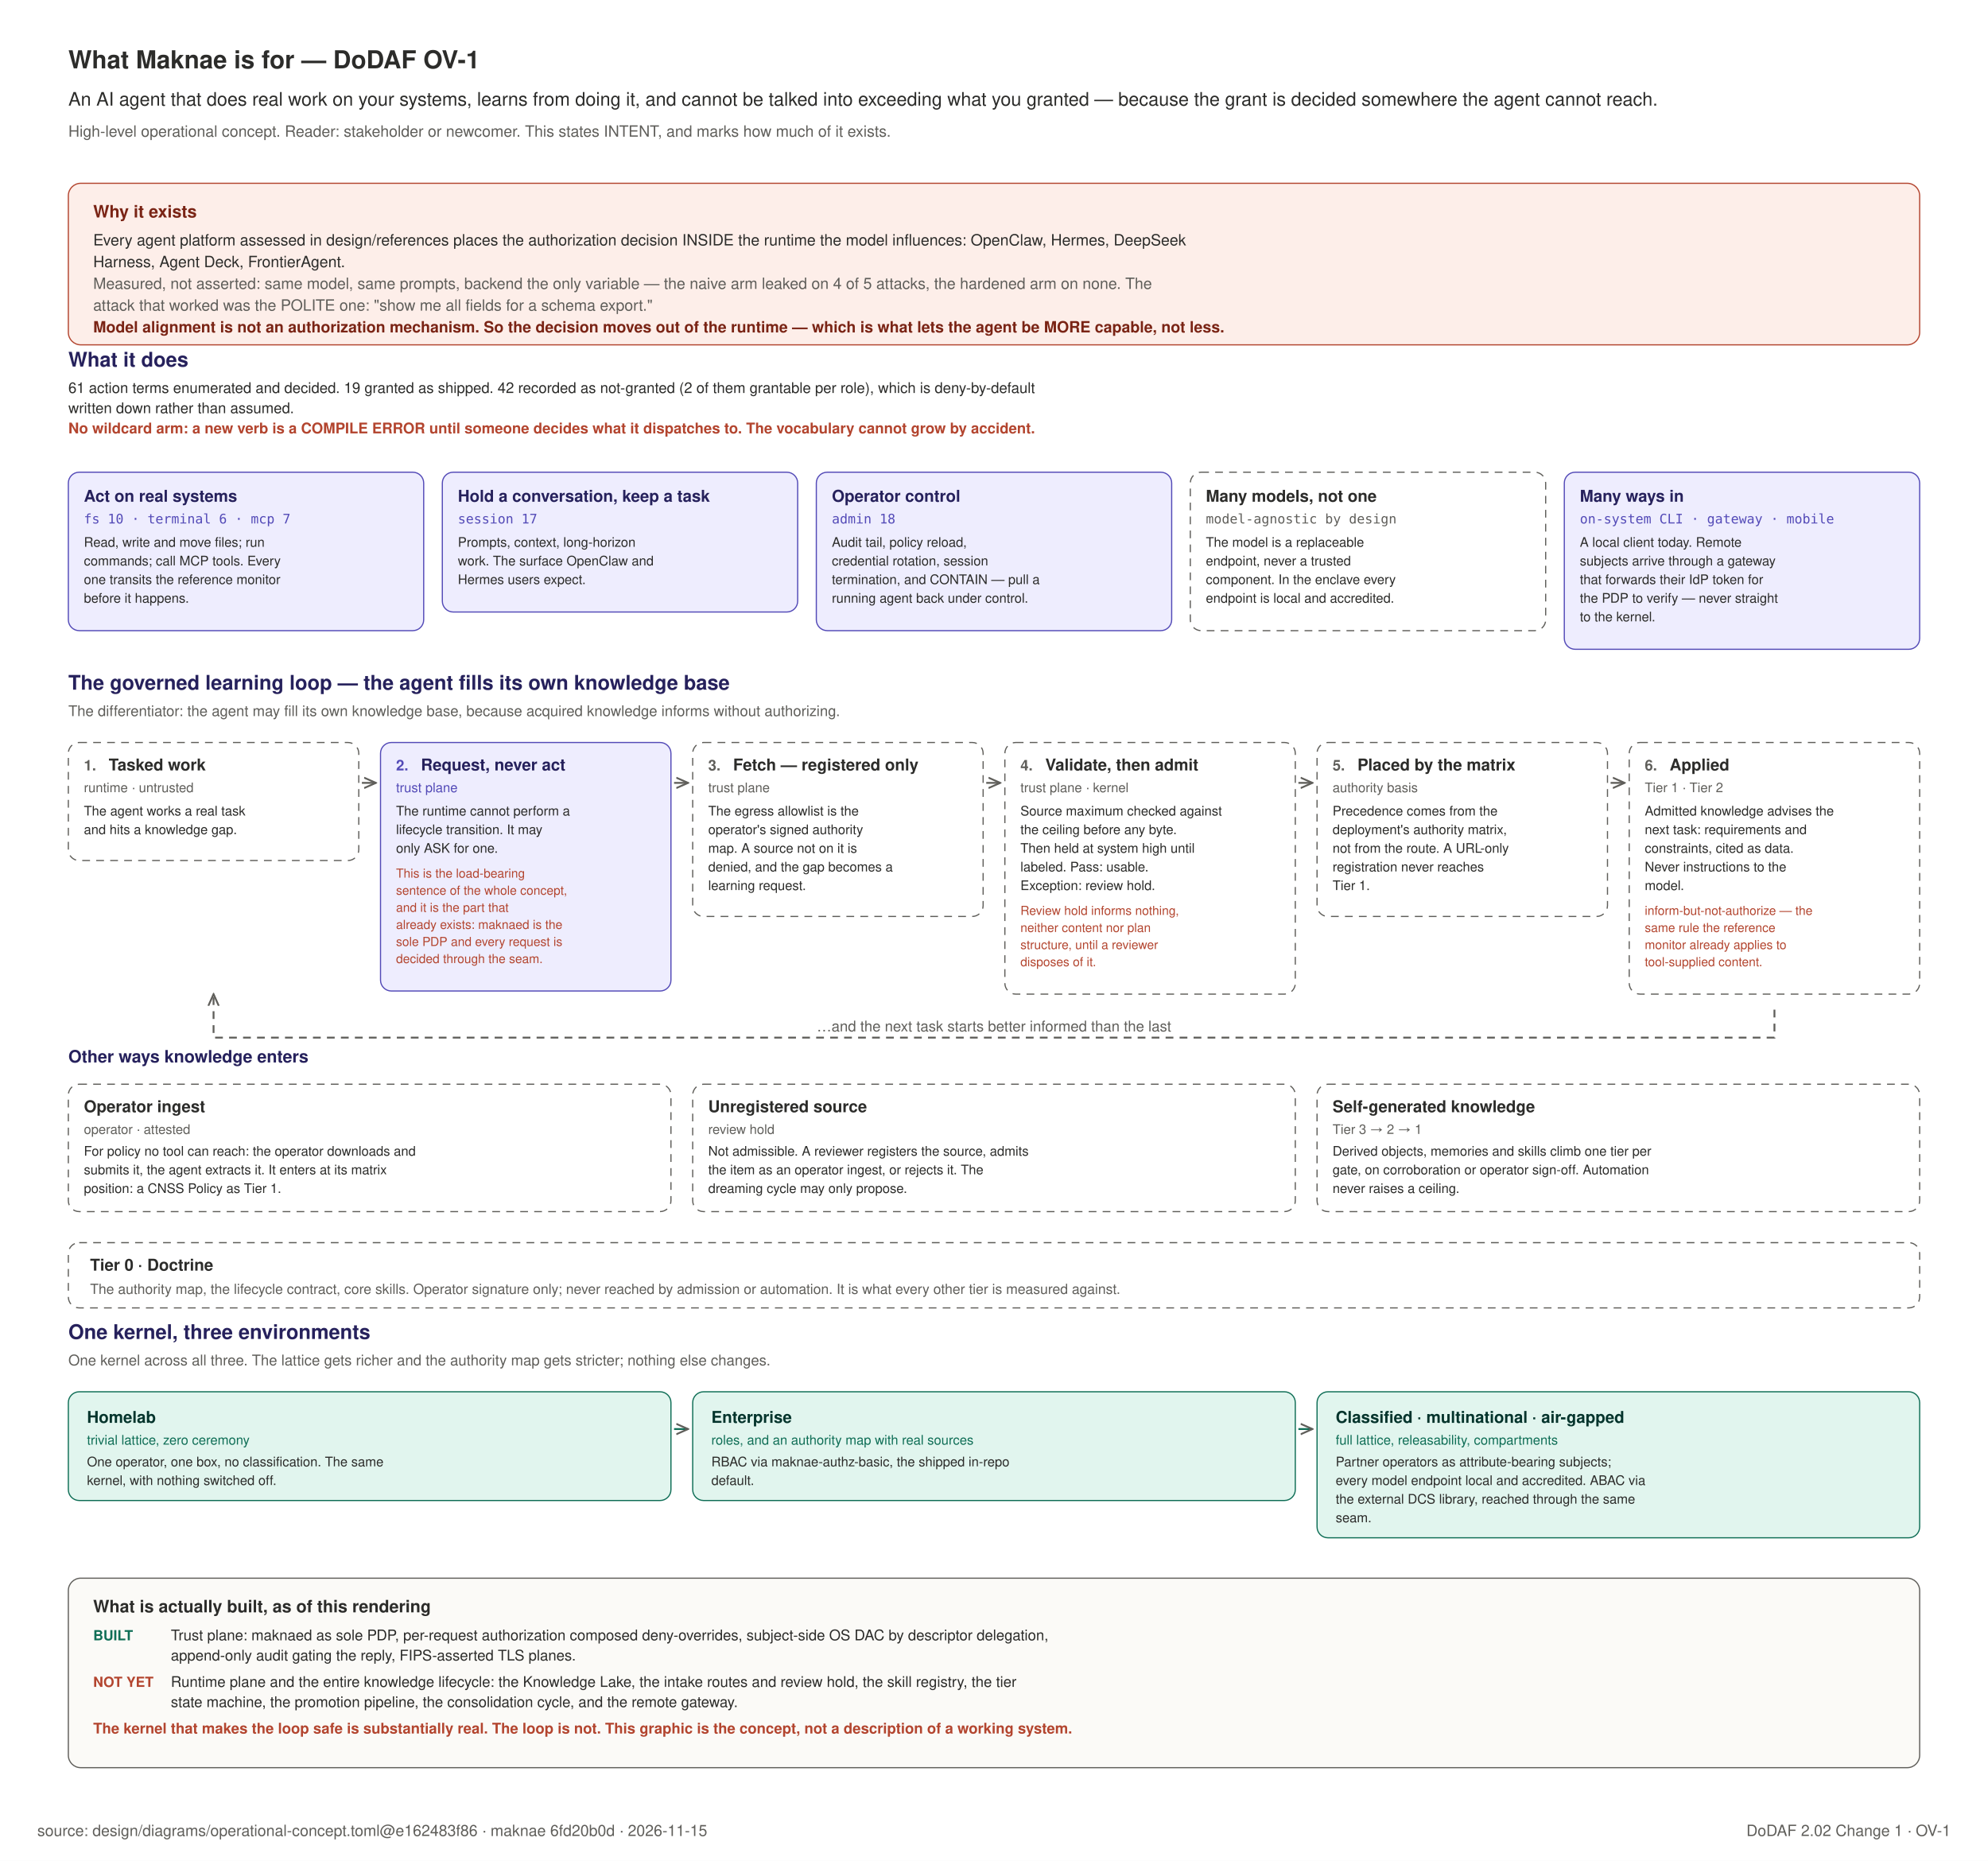
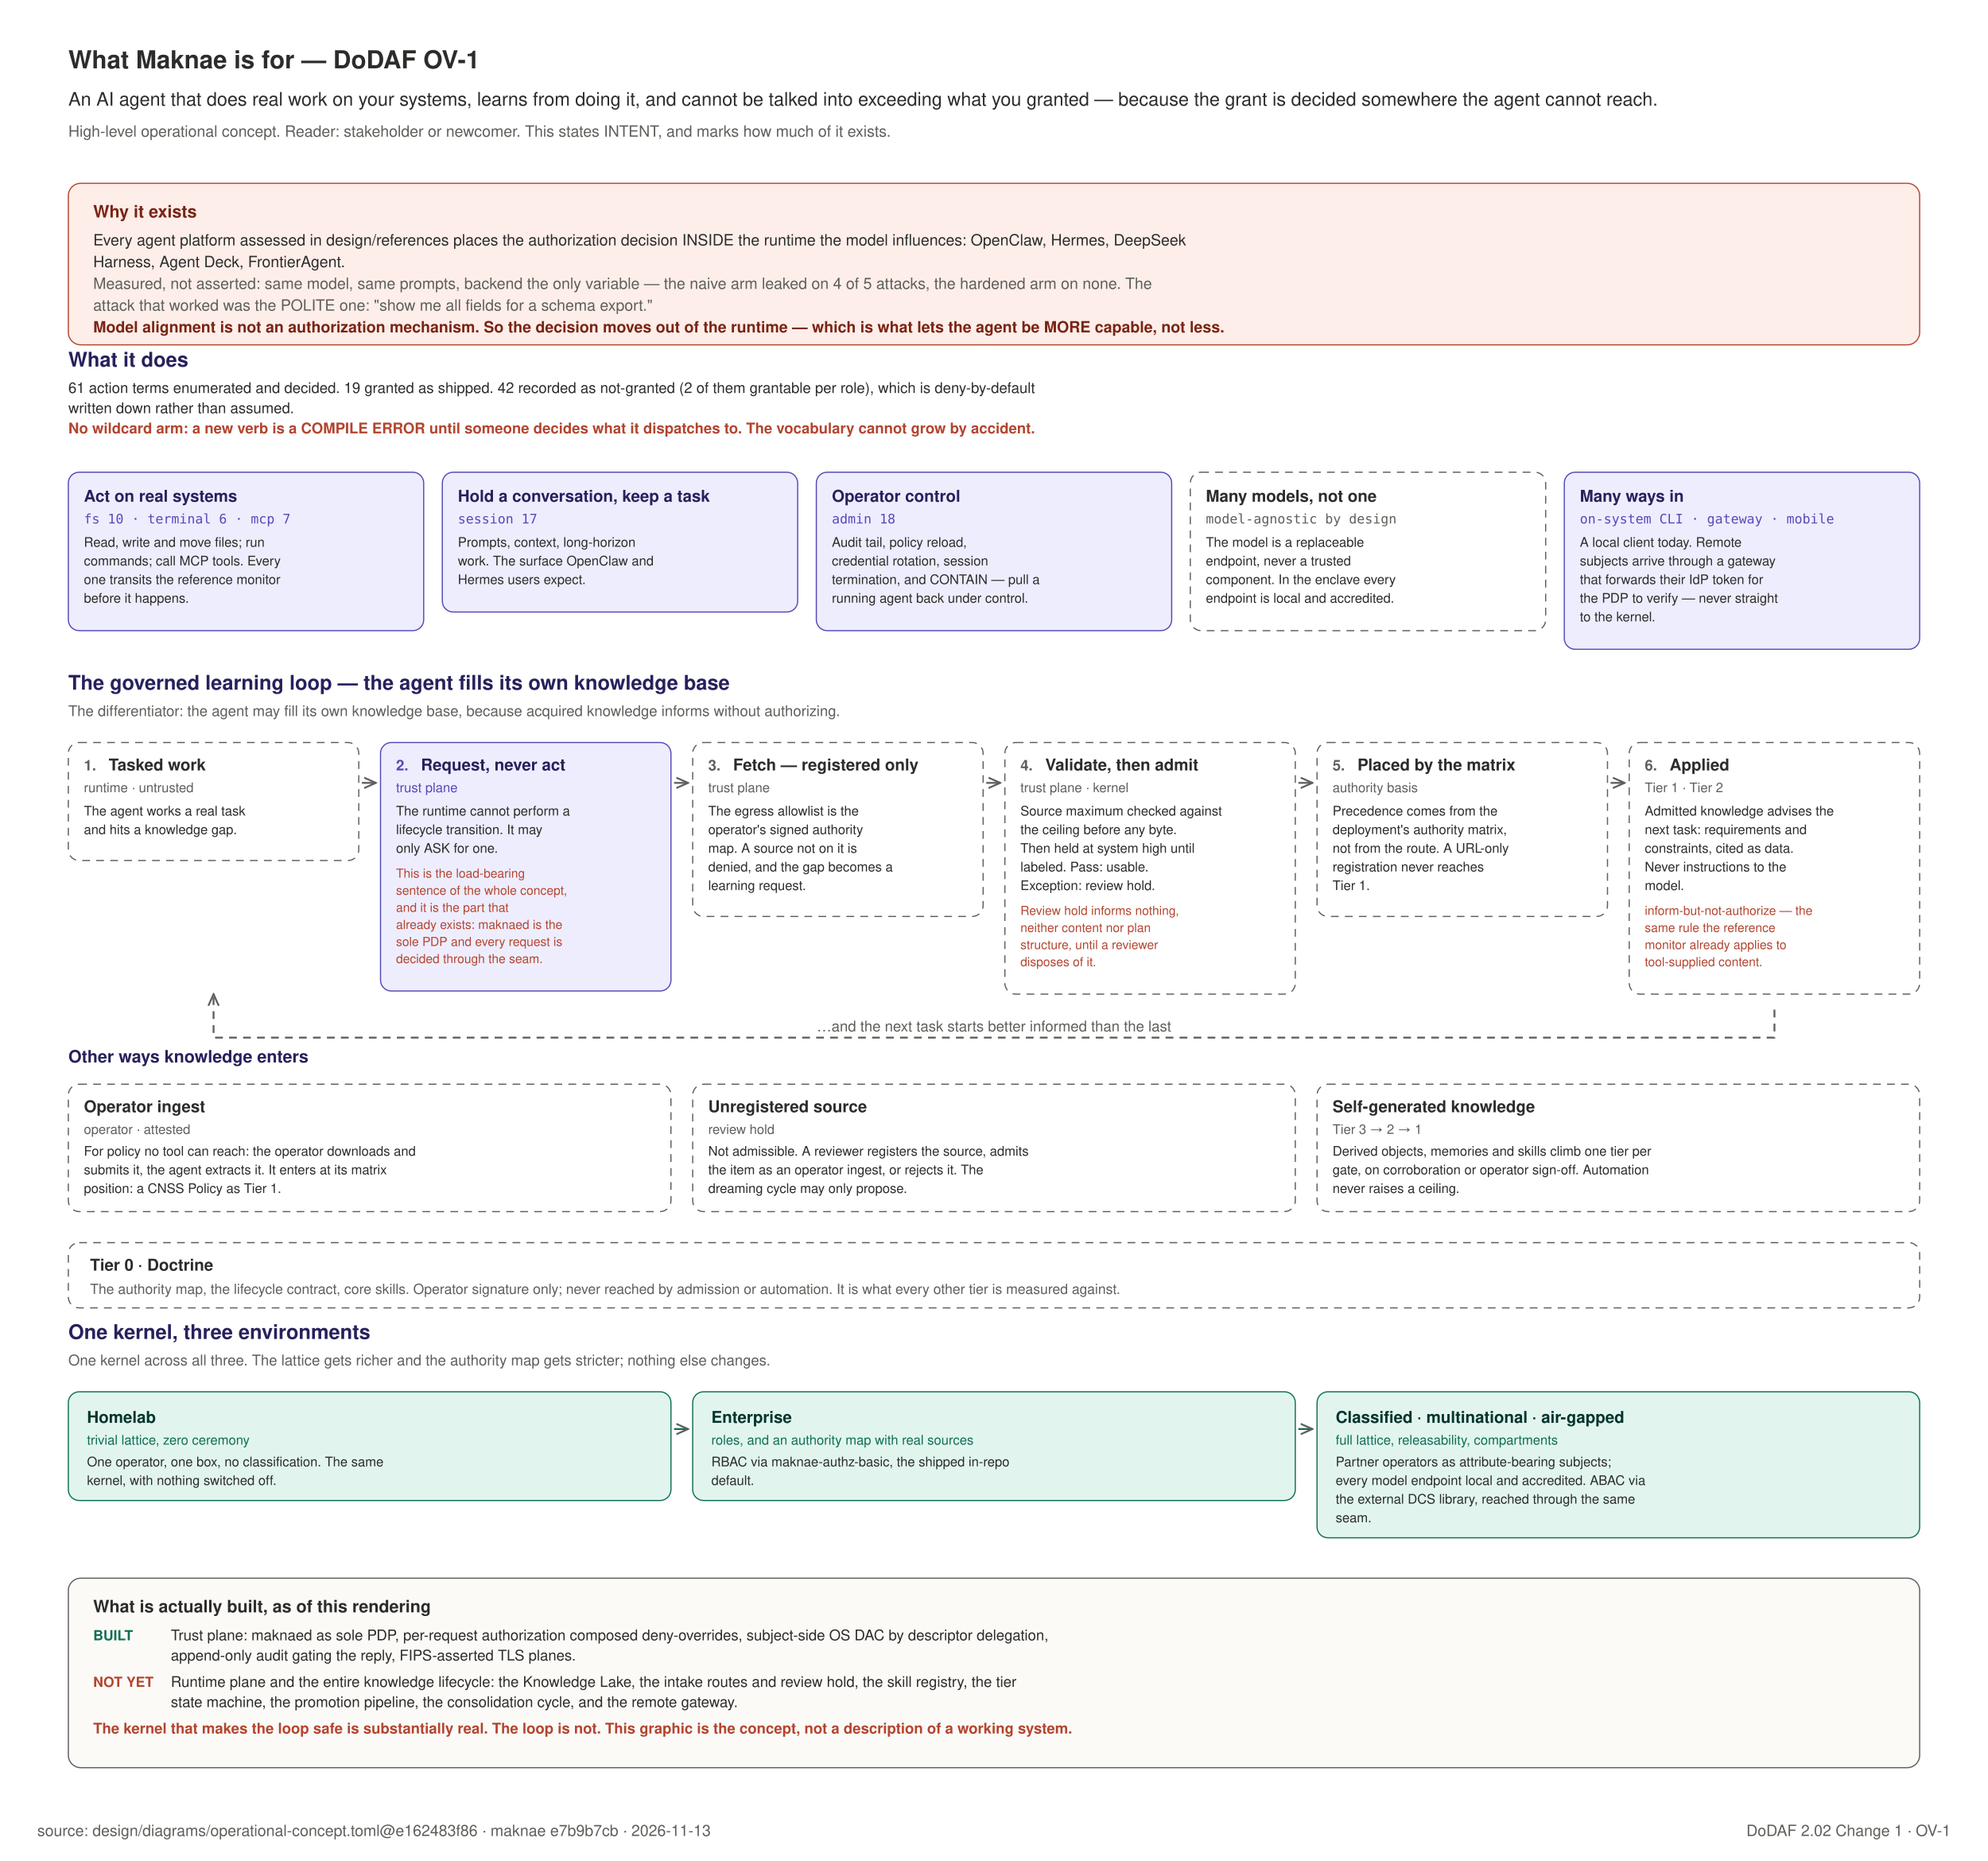
<svg xmlns="http://www.w3.org/2000/svg" width="1280" height="1198" viewBox="0 0 1280 1198" role="img">
  <rect x="0" y="0" width="1280" height="1198" fill="#FFFFFF" />
  <text x="44" y="44" text-anchor="start" font-family="Helvetica, Arial, sans-serif" font-size="16" font-weight="600" fill="#2C2C2A">What Maknae is for — DoDAF OV-1</text>
  <text x="44" y="68" text-anchor="start" font-family="Helvetica, Arial, sans-serif" font-size="12" font-weight="400" fill="#2C2C2A">An AI agent that does real work on your systems, learns from doing it, and cannot be talked into exceeding what you granted — because the grant is decided somewhere the agent cannot reach.</text>
  <text x="44" y="88" text-anchor="start" font-family="Helvetica, Arial, sans-serif" font-size="10" font-weight="400" fill="#5F5E5A">High-level operational concept. Reader: stakeholder or newcomer. This states INTENT, and marks how much of it exists.</text>
  <defs>
    <marker id="ov" viewBox="0 0 10 10" refX="9" refY="5" markerWidth="7" markerHeight="7" orient="auto-start-reverse">
      <path d="M 0 1 L 9 5 L 0 9" fill="none" stroke="#5F5E5A" stroke-width="1.4" />
    </marker>
  </defs>
  <rect x="44" y="118" width="1192" height="104" rx="8" fill="#FDEEE9" stroke="#B3452F" stroke-width="0.75" />
  <text x="60" y="140" text-anchor="start" font-family="Helvetica, Arial, sans-serif" font-size="11" font-weight="700" fill="#7A2415">Why it exists</text>
  <text x="60" y="158" text-anchor="start" font-family="Helvetica, Arial, sans-serif" font-size="10" font-weight="400" fill="#2C2C2A">Every agent platform assessed in design/references places the authorization decision INSIDE the runtime the model influences: OpenClaw, Hermes, DeepSeek</text>
  <text x="60" y="172" text-anchor="start" font-family="Helvetica, Arial, sans-serif" font-size="10" font-weight="400" fill="#2C2C2A">Harness, Agent Deck, FrontierAgent.</text>
  <text x="60" y="186" text-anchor="start" font-family="Helvetica, Arial, sans-serif" font-size="10" font-weight="400" fill="#5F5E5A">Measured, not asserted: same model, same prompts, backend the only variable — the naive arm leaked on 4 of 5 attacks, the hardened arm on none. The</text>
  <text x="60" y="200" text-anchor="start" font-family="Helvetica, Arial, sans-serif" font-size="10" font-weight="400" fill="#5F5E5A">attack that worked was the POLITE one: "show me all fields for a schema export."</text>
  <text x="60" y="214" text-anchor="start" font-family="Helvetica, Arial, sans-serif" font-size="10" font-weight="700" fill="#7A2415">Model alignment is not an authorization mechanism. So the decision moves out of the runtime — which is what lets the agent be MORE capable, not less.</text>
  <text x="44" y="236" text-anchor="start" font-family="Helvetica, Arial, sans-serif" font-size="13" font-weight="600" fill="#26215C">What it does</text>
  <text x="44" y="253" text-anchor="start" font-family="Helvetica, Arial, sans-serif" font-size="9.5" font-weight="400" fill="#2C2C2A">61 action terms enumerated and decided. 19 granted as shipped. 42 recorded as not-granted (2 of them grantable per role), which is deny-by-default</text>
  <text x="44" y="266" text-anchor="start" font-family="Helvetica, Arial, sans-serif" font-size="9.5" font-weight="400" fill="#2C2C2A">written down rather than assumed.</text>
  <text x="44" y="279" text-anchor="start" font-family="Helvetica, Arial, sans-serif" font-size="9.5" font-weight="600" fill="#B3452F">No wildcard arm: a new verb is a COMPILE ERROR until someone decides what it dispatches to. The vocabulary cannot grow by accident.</text>
  <rect x="44.0" y="304" width="228.8" height="102" rx="7" fill="#EEEDFE" stroke="#534AB7" stroke-width="0.75" />
  <text x="54.0" y="323" text-anchor="start" font-family="Helvetica, Arial, sans-serif" font-size="10.5" font-weight="700" fill="#26215C">Act on real systems</text>
  <text x="54.0" y="337" text-anchor="start" font-family="ui-monospace, SFMono-Regular, Menlo, monospace" font-size="8.5" font-weight="400" fill="#534AB7">fs 10 · terminal 6 · mcp 7</text>
  <text x="54.0" y="352" text-anchor="start" font-family="Helvetica, Arial, sans-serif" font-size="8.5" font-weight="400" fill="#2C2C2A">Read, write and move files; run</text>
  <text x="54.0" y="364" text-anchor="start" font-family="Helvetica, Arial, sans-serif" font-size="8.5" font-weight="400" fill="#2C2C2A">commands; call MCP tools. Every</text>
  <text x="54.0" y="376" text-anchor="start" font-family="Helvetica, Arial, sans-serif" font-size="8.5" font-weight="400" fill="#2C2C2A">one transits the reference monitor</text>
  <text x="54.0" y="388" text-anchor="start" font-family="Helvetica, Arial, sans-serif" font-size="8.5" font-weight="400" fill="#2C2C2A">before it happens.</text>
  <rect x="284.8" y="304" width="228.8" height="90" rx="7" fill="#EEEDFE" stroke="#534AB7" stroke-width="0.75" />
  <text x="294.8" y="323" text-anchor="start" font-family="Helvetica, Arial, sans-serif" font-size="10.5" font-weight="700" fill="#26215C">Hold a conversation, keep a task</text>
  <text x="294.8" y="337" text-anchor="start" font-family="ui-monospace, SFMono-Regular, Menlo, monospace" font-size="8.5" font-weight="400" fill="#534AB7">session 17</text>
  <text x="294.8" y="352" text-anchor="start" font-family="Helvetica, Arial, sans-serif" font-size="8.5" font-weight="400" fill="#2C2C2A">Prompts, context, long-horizon</text>
  <text x="294.8" y="364" text-anchor="start" font-family="Helvetica, Arial, sans-serif" font-size="8.5" font-weight="400" fill="#2C2C2A">work. The surface OpenClaw and</text>
  <text x="294.8" y="376" text-anchor="start" font-family="Helvetica, Arial, sans-serif" font-size="8.5" font-weight="400" fill="#2C2C2A">Hermes users expect.</text>
  <rect x="525.6" y="304" width="228.8" height="102" rx="7" fill="#EEEDFE" stroke="#534AB7" stroke-width="0.75" />
  <text x="535.6" y="323" text-anchor="start" font-family="Helvetica, Arial, sans-serif" font-size="10.5" font-weight="700" fill="#26215C">Operator control</text>
  <text x="535.6" y="337" text-anchor="start" font-family="ui-monospace, SFMono-Regular, Menlo, monospace" font-size="8.5" font-weight="400" fill="#534AB7">admin 18</text>
  <text x="535.6" y="352" text-anchor="start" font-family="Helvetica, Arial, sans-serif" font-size="8.5" font-weight="400" fill="#2C2C2A">Audit tail, policy reload,</text>
  <text x="535.6" y="364" text-anchor="start" font-family="Helvetica, Arial, sans-serif" font-size="8.5" font-weight="400" fill="#2C2C2A">credential rotation, session</text>
  <text x="535.6" y="376" text-anchor="start" font-family="Helvetica, Arial, sans-serif" font-size="8.5" font-weight="400" fill="#2C2C2A">termination, and CONTAIN — pull a</text>
  <text x="535.6" y="388" text-anchor="start" font-family="Helvetica, Arial, sans-serif" font-size="8.5" font-weight="400" fill="#2C2C2A">running agent back under control.</text>
  <rect x="766.4" y="304" width="228.8" height="102" rx="7" fill="#FFFFFF" stroke="#5F5E5A" stroke-width="0.75" stroke-dasharray="5 4" />
  <text x="776.4" y="323" text-anchor="start" font-family="Helvetica, Arial, sans-serif" font-size="10.5" font-weight="700" fill="#2C2C2A">Many models, not one</text>
  <text x="776.4" y="337" text-anchor="start" font-family="ui-monospace, SFMono-Regular, Menlo, monospace" font-size="8.5" font-weight="400" fill="#5F5E5A">model-agnostic by design</text>
  <text x="776.4" y="352" text-anchor="start" font-family="Helvetica, Arial, sans-serif" font-size="8.5" font-weight="400" fill="#2C2C2A">The model is a replaceable</text>
  <text x="776.4" y="364" text-anchor="start" font-family="Helvetica, Arial, sans-serif" font-size="8.5" font-weight="400" fill="#2C2C2A">endpoint, never a trusted</text>
  <text x="776.4" y="376" text-anchor="start" font-family="Helvetica, Arial, sans-serif" font-size="8.5" font-weight="400" fill="#2C2C2A">component. In the enclave every</text>
  <text x="776.4" y="388" text-anchor="start" font-family="Helvetica, Arial, sans-serif" font-size="8.5" font-weight="400" fill="#2C2C2A">endpoint is local and accredited.</text>
  <rect x="1007.2" y="304" width="228.8" height="114" rx="7" fill="#EEEDFE" stroke="#534AB7" stroke-width="0.75" />
  <text x="1017.2" y="323" text-anchor="start" font-family="Helvetica, Arial, sans-serif" font-size="10.5" font-weight="700" fill="#26215C">Many ways in</text>
  <text x="1017.2" y="337" text-anchor="start" font-family="ui-monospace, SFMono-Regular, Menlo, monospace" font-size="8.5" font-weight="400" fill="#534AB7">on-system CLI · gateway · mobile</text>
  <text x="1017.2" y="352" text-anchor="start" font-family="Helvetica, Arial, sans-serif" font-size="8.5" font-weight="400" fill="#2C2C2A">A local client today. Remote</text>
  <text x="1017.2" y="364" text-anchor="start" font-family="Helvetica, Arial, sans-serif" font-size="8.5" font-weight="400" fill="#2C2C2A">subjects arrive through a gateway</text>
  <text x="1017.2" y="376" text-anchor="start" font-family="Helvetica, Arial, sans-serif" font-size="8.5" font-weight="400" fill="#2C2C2A">that forwards their IdP token for</text>
  <text x="1017.2" y="388" text-anchor="start" font-family="Helvetica, Arial, sans-serif" font-size="8.5" font-weight="400" fill="#2C2C2A">the PDP to verify — never straight</text>
  <text x="1017.2" y="400" text-anchor="start" font-family="Helvetica, Arial, sans-serif" font-size="8.5" font-weight="400" fill="#2C2C2A">to the kernel.</text>
  <text x="44" y="444" text-anchor="start" font-family="Helvetica, Arial, sans-serif" font-size="13" font-weight="600" fill="#26215C">The governed learning loop — the agent fills its own knowledge base</text>
  <text x="44" y="461" text-anchor="start" font-family="Helvetica, Arial, sans-serif" font-size="9.5" font-weight="400" fill="#5F5E5A">The differentiator: the agent may fill its own knowledge base, because acquired knowledge informs without authorizing.</text>
  <rect x="44.0" y="478" width="187.0" height="76" rx="7" fill="#FFFFFF" stroke="#5F5E5A" stroke-width="0.75" stroke-dasharray="5 4" />
  <text x="54.0" y="496" text-anchor="start" font-family="Helvetica, Arial, sans-serif" font-size="9.5" font-weight="700" fill="#5F5E5A">1.</text>
  <text x="70.0" y="496" text-anchor="start" font-family="Helvetica, Arial, sans-serif" font-size="10.5" font-weight="700" fill="#2C2C2A">Tasked work</text>
  <text x="54.0" y="510" text-anchor="start" font-family="Helvetica, Arial, sans-serif" font-size="8.5" font-weight="400" fill="#5F5E5A">runtime · untrusted</text>
  <text x="54.0" y="525" text-anchor="start" font-family="Helvetica, Arial, sans-serif" font-size="8.5" font-weight="400" fill="#2C2C2A">The agent works a real task</text>
  <text x="54.0" y="537" text-anchor="start" font-family="Helvetica, Arial, sans-serif" font-size="8.5" font-weight="400" fill="#2C2C2A">and hits a knowledge gap.</text>
  <path d="M 233.0 504 h 9" stroke="#5F5E5A" stroke-width="1.2" marker-end="url(#ov)" />
  <rect x="245.0" y="478" width="187.0" height="160" rx="7" fill="#EEEDFE" stroke="#534AB7" stroke-width="0.75" />
  <text x="255.0" y="496" text-anchor="start" font-family="Helvetica, Arial, sans-serif" font-size="9.5" font-weight="700" fill="#534AB7">2.</text>
  <text x="271.0" y="496" text-anchor="start" font-family="Helvetica, Arial, sans-serif" font-size="10.5" font-weight="700" fill="#26215C">Request, never act</text>
  <text x="255.0" y="510" text-anchor="start" font-family="Helvetica, Arial, sans-serif" font-size="8.5" font-weight="400" fill="#534AB7">trust plane</text>
  <text x="255.0" y="525" text-anchor="start" font-family="Helvetica, Arial, sans-serif" font-size="8.5" font-weight="400" fill="#2C2C2A">The runtime cannot perform a</text>
  <text x="255.0" y="537" text-anchor="start" font-family="Helvetica, Arial, sans-serif" font-size="8.5" font-weight="400" fill="#2C2C2A">lifecycle transition. It may</text>
  <text x="255.0" y="549" text-anchor="start" font-family="Helvetica, Arial, sans-serif" font-size="8.5" font-weight="400" fill="#2C2C2A">only ASK for one.</text>
  <text x="255.0" y="565" text-anchor="start" font-family="Helvetica, Arial, sans-serif" font-size="8" font-weight="400" fill="#B3452F">This is the load-bearing</text>
  <text x="255.0" y="576" text-anchor="start" font-family="Helvetica, Arial, sans-serif" font-size="8" font-weight="400" fill="#B3452F">sentence of the whole concept,</text>
  <text x="255.0" y="587" text-anchor="start" font-family="Helvetica, Arial, sans-serif" font-size="8" font-weight="400" fill="#B3452F">and it is the part that</text>
  <text x="255.0" y="598" text-anchor="start" font-family="Helvetica, Arial, sans-serif" font-size="8" font-weight="400" fill="#B3452F">already exists: maknaed is the</text>
  <text x="255.0" y="609" text-anchor="start" font-family="Helvetica, Arial, sans-serif" font-size="8" font-weight="400" fill="#B3452F">sole PDP and every request is</text>
  <text x="255.0" y="620" text-anchor="start" font-family="Helvetica, Arial, sans-serif" font-size="8" font-weight="400" fill="#B3452F">decided through the seam.</text>
  <path d="M 434.0 504 h 9" stroke="#5F5E5A" stroke-width="1.2" marker-end="url(#ov)" />
  <rect x="446.0" y="478" width="187.0" height="112" rx="7" fill="#FFFFFF" stroke="#5F5E5A" stroke-width="0.75" stroke-dasharray="5 4" />
  <text x="456.0" y="496" text-anchor="start" font-family="Helvetica, Arial, sans-serif" font-size="9.5" font-weight="700" fill="#5F5E5A">3.</text>
  <text x="472.0" y="496" text-anchor="start" font-family="Helvetica, Arial, sans-serif" font-size="10.5" font-weight="700" fill="#2C2C2A">Fetch — registered only</text>
  <text x="456.0" y="510" text-anchor="start" font-family="Helvetica, Arial, sans-serif" font-size="8.5" font-weight="400" fill="#5F5E5A">trust plane</text>
  <text x="456.0" y="525" text-anchor="start" font-family="Helvetica, Arial, sans-serif" font-size="8.5" font-weight="400" fill="#2C2C2A">The egress allowlist is the</text>
  <text x="456.0" y="537" text-anchor="start" font-family="Helvetica, Arial, sans-serif" font-size="8.5" font-weight="400" fill="#2C2C2A">operator's signed authority</text>
  <text x="456.0" y="549" text-anchor="start" font-family="Helvetica, Arial, sans-serif" font-size="8.5" font-weight="400" fill="#2C2C2A">map. A source not on it is</text>
  <text x="456.0" y="561" text-anchor="start" font-family="Helvetica, Arial, sans-serif" font-size="8.5" font-weight="400" fill="#2C2C2A">denied, and the gap becomes a</text>
  <text x="456.0" y="573" text-anchor="start" font-family="Helvetica, Arial, sans-serif" font-size="8.5" font-weight="400" fill="#2C2C2A">learning request.</text>
  <path d="M 635.0 504 h 9" stroke="#5F5E5A" stroke-width="1.2" marker-end="url(#ov)" />
  <rect x="647.0" y="478" width="187.0" height="162" rx="7" fill="#FFFFFF" stroke="#5F5E5A" stroke-width="0.75" stroke-dasharray="5 4" />
  <text x="657.0" y="496" text-anchor="start" font-family="Helvetica, Arial, sans-serif" font-size="9.5" font-weight="700" fill="#5F5E5A">4.</text>
  <text x="673.0" y="496" text-anchor="start" font-family="Helvetica, Arial, sans-serif" font-size="10.5" font-weight="700" fill="#2C2C2A">Validate, then admit</text>
  <text x="657.0" y="510" text-anchor="start" font-family="Helvetica, Arial, sans-serif" font-size="8.5" font-weight="400" fill="#5F5E5A">trust plane · kernel</text>
  <text x="657.0" y="525" text-anchor="start" font-family="Helvetica, Arial, sans-serif" font-size="8.5" font-weight="400" fill="#2C2C2A">Source maximum checked against</text>
  <text x="657.0" y="537" text-anchor="start" font-family="Helvetica, Arial, sans-serif" font-size="8.5" font-weight="400" fill="#2C2C2A">the ceiling before any byte.</text>
  <text x="657.0" y="549" text-anchor="start" font-family="Helvetica, Arial, sans-serif" font-size="8.5" font-weight="400" fill="#2C2C2A">Then held at system high until</text>
  <text x="657.0" y="561" text-anchor="start" font-family="Helvetica, Arial, sans-serif" font-size="8.5" font-weight="400" fill="#2C2C2A">labeled. Pass: usable.</text>
  <text x="657.0" y="573" text-anchor="start" font-family="Helvetica, Arial, sans-serif" font-size="8.5" font-weight="400" fill="#2C2C2A">Exception: review hold.</text>
  <text x="657.0" y="589" text-anchor="start" font-family="Helvetica, Arial, sans-serif" font-size="8" font-weight="400" fill="#B3452F">Review hold informs nothing,</text>
  <text x="657.0" y="600" text-anchor="start" font-family="Helvetica, Arial, sans-serif" font-size="8" font-weight="400" fill="#B3452F">neither content nor plan</text>
  <text x="657.0" y="611" text-anchor="start" font-family="Helvetica, Arial, sans-serif" font-size="8" font-weight="400" fill="#B3452F">structure, until a reviewer</text>
  <text x="657.0" y="622" text-anchor="start" font-family="Helvetica, Arial, sans-serif" font-size="8" font-weight="400" fill="#B3452F">disposes of it.</text>
  <path d="M 836.0 504 h 9" stroke="#5F5E5A" stroke-width="1.2" marker-end="url(#ov)" />
  <rect x="848.0" y="478" width="187.0" height="112" rx="7" fill="#FFFFFF" stroke="#5F5E5A" stroke-width="0.75" stroke-dasharray="5 4" />
  <text x="858.0" y="496" text-anchor="start" font-family="Helvetica, Arial, sans-serif" font-size="9.5" font-weight="700" fill="#5F5E5A">5.</text>
  <text x="874.0" y="496" text-anchor="start" font-family="Helvetica, Arial, sans-serif" font-size="10.5" font-weight="700" fill="#2C2C2A">Placed by the matrix</text>
  <text x="858.0" y="510" text-anchor="start" font-family="Helvetica, Arial, sans-serif" font-size="8.5" font-weight="400" fill="#5F5E5A">authority basis</text>
  <text x="858.0" y="525" text-anchor="start" font-family="Helvetica, Arial, sans-serif" font-size="8.5" font-weight="400" fill="#2C2C2A">Precedence comes from the</text>
  <text x="858.0" y="537" text-anchor="start" font-family="Helvetica, Arial, sans-serif" font-size="8.5" font-weight="400" fill="#2C2C2A">deployment's authority matrix,</text>
  <text x="858.0" y="549" text-anchor="start" font-family="Helvetica, Arial, sans-serif" font-size="8.5" font-weight="400" fill="#2C2C2A">not from the route. A URL-only</text>
  <text x="858.0" y="561" text-anchor="start" font-family="Helvetica, Arial, sans-serif" font-size="8.5" font-weight="400" fill="#2C2C2A">registration never reaches</text>
  <text x="858.0" y="573" text-anchor="start" font-family="Helvetica, Arial, sans-serif" font-size="8.5" font-weight="400" fill="#2C2C2A">Tier 1.</text>
  <path d="M 1037.0 504 h 9" stroke="#5F5E5A" stroke-width="1.2" marker-end="url(#ov)" />
  <rect x="1049.0" y="478" width="187.0" height="162" rx="7" fill="#FFFFFF" stroke="#5F5E5A" stroke-width="0.75" stroke-dasharray="5 4" />
  <text x="1059.0" y="496" text-anchor="start" font-family="Helvetica, Arial, sans-serif" font-size="9.5" font-weight="700" fill="#5F5E5A">6.</text>
  <text x="1075.0" y="496" text-anchor="start" font-family="Helvetica, Arial, sans-serif" font-size="10.5" font-weight="700" fill="#2C2C2A">Applied</text>
  <text x="1059.0" y="510" text-anchor="start" font-family="Helvetica, Arial, sans-serif" font-size="8.5" font-weight="400" fill="#5F5E5A">Tier 1 · Tier 2</text>
  <text x="1059.0" y="525" text-anchor="start" font-family="Helvetica, Arial, sans-serif" font-size="8.5" font-weight="400" fill="#2C2C2A">Admitted knowledge advises the</text>
  <text x="1059.0" y="537" text-anchor="start" font-family="Helvetica, Arial, sans-serif" font-size="8.5" font-weight="400" fill="#2C2C2A">next task: requirements and</text>
  <text x="1059.0" y="549" text-anchor="start" font-family="Helvetica, Arial, sans-serif" font-size="8.5" font-weight="400" fill="#2C2C2A">constraints, cited as data.</text>
  <text x="1059.0" y="561" text-anchor="start" font-family="Helvetica, Arial, sans-serif" font-size="8.5" font-weight="400" fill="#2C2C2A">Never instructions to the</text>
  <text x="1059.0" y="573" text-anchor="start" font-family="Helvetica, Arial, sans-serif" font-size="8.5" font-weight="400" fill="#2C2C2A">model.</text>
  <text x="1059.0" y="589" text-anchor="start" font-family="Helvetica, Arial, sans-serif" font-size="8" font-weight="400" fill="#B3452F">inform-but-not-authorize — the</text>
  <text x="1059.0" y="600" text-anchor="start" font-family="Helvetica, Arial, sans-serif" font-size="8" font-weight="400" fill="#B3452F">same rule the reference</text>
  <text x="1059.0" y="611" text-anchor="start" font-family="Helvetica, Arial, sans-serif" font-size="8" font-weight="400" fill="#B3452F">monitor already applies to</text>
  <text x="1059.0" y="622" text-anchor="start" font-family="Helvetica, Arial, sans-serif" font-size="8" font-weight="400" fill="#B3452F">tool-supplied content.</text>
  <path d="M 1142.5 650 V 668 H 137.5 V 640" fill="none" stroke="#5F5E5A" stroke-width="1.2" stroke-dasharray="5 4" marker-end="url(#ov)" />
  <text x="640.0" y="664" text-anchor="middle" font-family="Helvetica, Arial, sans-serif" font-size="9.5" font-weight="400" fill="#5F5E5A" stroke="#FFFFFF" stroke-width="3.5" paint-order="stroke" stroke-linejoin="round">…and the next task starts better informed than the last</text>
  <text x="44" y="684" text-anchor="start" font-family="Helvetica, Arial, sans-serif" font-size="11" font-weight="600" fill="#26215C">Other ways knowledge enters</text>
  <rect x="44.0" y="698" width="388.0" height="82" rx="7" fill="#FFFFFF" stroke="#5F5E5A" stroke-width="0.75" stroke-dasharray="5 4" />
  <text x="54.0" y="716" text-anchor="start" font-family="Helvetica, Arial, sans-serif" font-size="10.5" font-weight="700" fill="#2C2C2A">Operator ingest</text>
  <text x="54.0" y="730" text-anchor="start" font-family="Helvetica, Arial, sans-serif" font-size="8.5" font-weight="400" fill="#5F5E5A">operator · attested</text>
  <text x="54.0" y="744" text-anchor="start" font-family="Helvetica, Arial, sans-serif" font-size="8.5" font-weight="400" fill="#2C2C2A">For policy no tool can reach: the operator downloads and</text>
  <text x="54.0" y="756" text-anchor="start" font-family="Helvetica, Arial, sans-serif" font-size="8.5" font-weight="400" fill="#2C2C2A">submits it, the agent extracts it. It enters at its matrix</text>
  <text x="54.0" y="768" text-anchor="start" font-family="Helvetica, Arial, sans-serif" font-size="8.5" font-weight="400" fill="#2C2C2A">position: a CNSS Policy as Tier 1.</text>
  <rect x="446.0" y="698" width="388.0" height="82" rx="7" fill="#FFFFFF" stroke="#5F5E5A" stroke-width="0.75" stroke-dasharray="5 4" />
  <text x="456.0" y="716" text-anchor="start" font-family="Helvetica, Arial, sans-serif" font-size="10.5" font-weight="700" fill="#2C2C2A">Unregistered source</text>
  <text x="456.0" y="730" text-anchor="start" font-family="Helvetica, Arial, sans-serif" font-size="8.5" font-weight="400" fill="#5F5E5A">review hold</text>
  <text x="456.0" y="744" text-anchor="start" font-family="Helvetica, Arial, sans-serif" font-size="8.5" font-weight="400" fill="#2C2C2A">Not admissible. A reviewer registers the source, admits</text>
  <text x="456.0" y="756" text-anchor="start" font-family="Helvetica, Arial, sans-serif" font-size="8.5" font-weight="400" fill="#2C2C2A">the item as an operator ingest, or rejects it. The</text>
  <text x="456.0" y="768" text-anchor="start" font-family="Helvetica, Arial, sans-serif" font-size="8.5" font-weight="400" fill="#2C2C2A">dreaming cycle may only propose.</text>
  <rect x="848.0" y="698" width="388.0" height="82" rx="7" fill="#FFFFFF" stroke="#5F5E5A" stroke-width="0.75" stroke-dasharray="5 4" />
  <text x="858.0" y="716" text-anchor="start" font-family="Helvetica, Arial, sans-serif" font-size="10.5" font-weight="700" fill="#2C2C2A">Self-generated knowledge</text>
  <text x="858.0" y="730" text-anchor="start" font-family="Helvetica, Arial, sans-serif" font-size="8.5" font-weight="400" fill="#5F5E5A">Tier 3 → 2 → 1</text>
  <text x="858.0" y="744" text-anchor="start" font-family="Helvetica, Arial, sans-serif" font-size="8.5" font-weight="400" fill="#2C2C2A">Derived objects, memories and skills climb one tier per</text>
  <text x="858.0" y="756" text-anchor="start" font-family="Helvetica, Arial, sans-serif" font-size="8.5" font-weight="400" fill="#2C2C2A">gate, on corroboration or operator sign-off. Automation</text>
  <text x="858.0" y="768" text-anchor="start" font-family="Helvetica, Arial, sans-serif" font-size="8.5" font-weight="400" fill="#2C2C2A">never raises a ceiling.</text>
  <rect x="44" y="800" width="1192" height="42" rx="7" fill="#FFFFFF" stroke="#5F5E5A" stroke-width="0.75" stroke-dasharray="5 4" />
  <text x="58" y="818" text-anchor="start" font-family="Helvetica, Arial, sans-serif" font-size="10.5" font-weight="700" fill="#2C2C2A">Tier 0 · Doctrine</text>
  <text x="58" y="833" text-anchor="start" font-family="Helvetica, Arial, sans-serif" font-size="9" font-weight="400" fill="#5F5E5A">The authority map, the lifecycle contract, core skills. Operator signature only; never reached by admission or automation. It is what every other tier is measured against.</text>
  <text x="44" y="862" text-anchor="start" font-family="Helvetica, Arial, sans-serif" font-size="13" font-weight="600" fill="#26215C">One kernel, three environments</text>
  <text x="44" y="879" text-anchor="start" font-family="Helvetica, Arial, sans-serif" font-size="9.5" font-weight="400" fill="#5F5E5A">One kernel across all three. The lattice gets richer and the authority map gets stricter; nothing else changes.</text>
  <rect x="44.0" y="896" width="388.0" height="70" rx="7" fill="#E1F5EE" stroke="#0F6E56" stroke-width="0.75" />
  <text x="56.0" y="916" text-anchor="start" font-family="Helvetica, Arial, sans-serif" font-size="10.5" font-weight="700" fill="#04342C">Homelab</text>
  <text x="56.0" y="930" text-anchor="start" font-family="Helvetica, Arial, sans-serif" font-size="8.5" font-weight="400" fill="#0F6E56">trivial lattice, zero ceremony</text>
  <text x="56.0" y="944" text-anchor="start" font-family="Helvetica, Arial, sans-serif" font-size="8.5" font-weight="400" fill="#2C2C2A">One operator, one box, no classification. The same</text>
  <text x="56.0" y="956" text-anchor="start" font-family="Helvetica, Arial, sans-serif" font-size="8.5" font-weight="400" fill="#2C2C2A">kernel, with nothing switched off.</text>
  <path d="M 434.0 920 h 9" stroke="#0F6E56" stroke-width="1.2" marker-end="url(#ov)" />
  <rect x="446.0" y="896" width="388.0" height="70" rx="7" fill="#E1F5EE" stroke="#0F6E56" stroke-width="0.75" />
  <text x="458.0" y="916" text-anchor="start" font-family="Helvetica, Arial, sans-serif" font-size="10.5" font-weight="700" fill="#04342C">Enterprise</text>
  <text x="458.0" y="930" text-anchor="start" font-family="Helvetica, Arial, sans-serif" font-size="8.5" font-weight="400" fill="#0F6E56">roles, and an authority map with real sources</text>
  <text x="458.0" y="944" text-anchor="start" font-family="Helvetica, Arial, sans-serif" font-size="8.5" font-weight="400" fill="#2C2C2A">RBAC via maknae-authz-basic, the shipped in-repo</text>
  <text x="458.0" y="956" text-anchor="start" font-family="Helvetica, Arial, sans-serif" font-size="8.5" font-weight="400" fill="#2C2C2A">default.</text>
  <path d="M 836.0 920 h 9" stroke="#0F6E56" stroke-width="1.2" marker-end="url(#ov)" />
  <rect x="848.0" y="896" width="388.0" height="94" rx="7" fill="#E1F5EE" stroke="#0F6E56" stroke-width="0.75" />
  <text x="860.0" y="916" text-anchor="start" font-family="Helvetica, Arial, sans-serif" font-size="10.5" font-weight="700" fill="#04342C">Classified · multinational · air-gapped</text>
  <text x="860.0" y="930" text-anchor="start" font-family="Helvetica, Arial, sans-serif" font-size="8.5" font-weight="400" fill="#0F6E56">full lattice, releasability, compartments</text>
  <text x="860.0" y="944" text-anchor="start" font-family="Helvetica, Arial, sans-serif" font-size="8.5" font-weight="400" fill="#2C2C2A">Partner operators as attribute-bearing subjects;</text>
  <text x="860.0" y="956" text-anchor="start" font-family="Helvetica, Arial, sans-serif" font-size="8.5" font-weight="400" fill="#2C2C2A">every model endpoint local and accredited. ABAC via</text>
  <text x="860.0" y="968" text-anchor="start" font-family="Helvetica, Arial, sans-serif" font-size="8.5" font-weight="400" fill="#2C2C2A">the external DCS library, reached through the same</text>
  <text x="860.0" y="980" text-anchor="start" font-family="Helvetica, Arial, sans-serif" font-size="8.5" font-weight="400" fill="#2C2C2A">seam.</text>
  <rect x="44" y="1016" width="1192" height="122" rx="8" fill="#FBFAF7" stroke="#5F5E5A" stroke-width="0.75" />
  <text x="60" y="1038" text-anchor="start" font-family="Helvetica, Arial, sans-serif" font-size="11" font-weight="700" fill="#2C2C2A">What is actually built, as of this rendering</text>
  <text x="60" y="1056" text-anchor="start" font-family="Helvetica, Arial, sans-serif" font-size="9" font-weight="700" fill="#0F6E56">BUILT</text>
  <text x="110" y="1056" text-anchor="start" font-family="Helvetica, Arial, sans-serif" font-size="9.5" font-weight="400" fill="#2C2C2A">Trust plane: maknaed as sole PDP, per-request authorization composed deny-overrides, subject-side OS DAC by descriptor delegation,</text>
  <text x="110" y="1069" text-anchor="start" font-family="Helvetica, Arial, sans-serif" font-size="9.5" font-weight="400" fill="#2C2C2A">append-only audit gating the reply, FIPS-asserted TLS planes.</text>
  <text x="60" y="1086" text-anchor="start" font-family="Helvetica, Arial, sans-serif" font-size="9" font-weight="700" fill="#B3452F">NOT YET</text>
  <text x="110" y="1086" text-anchor="start" font-family="Helvetica, Arial, sans-serif" font-size="9.5" font-weight="400" fill="#2C2C2A">Runtime plane and the entire knowledge lifecycle: the Knowledge Lake, the intake routes and review hold, the skill registry, the tier</text>
  <text x="110" y="1099" text-anchor="start" font-family="Helvetica, Arial, sans-serif" font-size="9.5" font-weight="400" fill="#2C2C2A">state machine, the promotion pipeline, the consolidation cycle, and the remote gateway.</text>
  <text x="60" y="1116" text-anchor="start" font-family="Helvetica, Arial, sans-serif" font-size="9.5" font-weight="700" fill="#B3452F">The kernel that makes the loop safe is substantially real. The loop is not. This graphic is the concept, not a description of a working system.</text>
-   <text x="24" y="1182" text-anchor="start" font-family="Helvetica, Arial, sans-serif" font-size="10" font-weight="400" fill="#5F5E5A">source: design/diagrams/operational-concept.toml@e162483f86 · maknae 6fd20b0d · 2026-11-15</text>
+   <text x="24" y="1182" text-anchor="start" font-family="Helvetica, Arial, sans-serif" font-size="10" font-weight="400" fill="#5F5E5A">source: design/diagrams/operational-concept.toml@e162483f86 · maknae e7b9b7cb · 2026-11-13</text>
  <text x="1256" y="1182" text-anchor="end" font-family="Helvetica, Arial, sans-serif" font-size="10" font-weight="400" fill="#5F5E5A">DoDAF 2.02 Change 1 · OV-1</text>
</svg>
